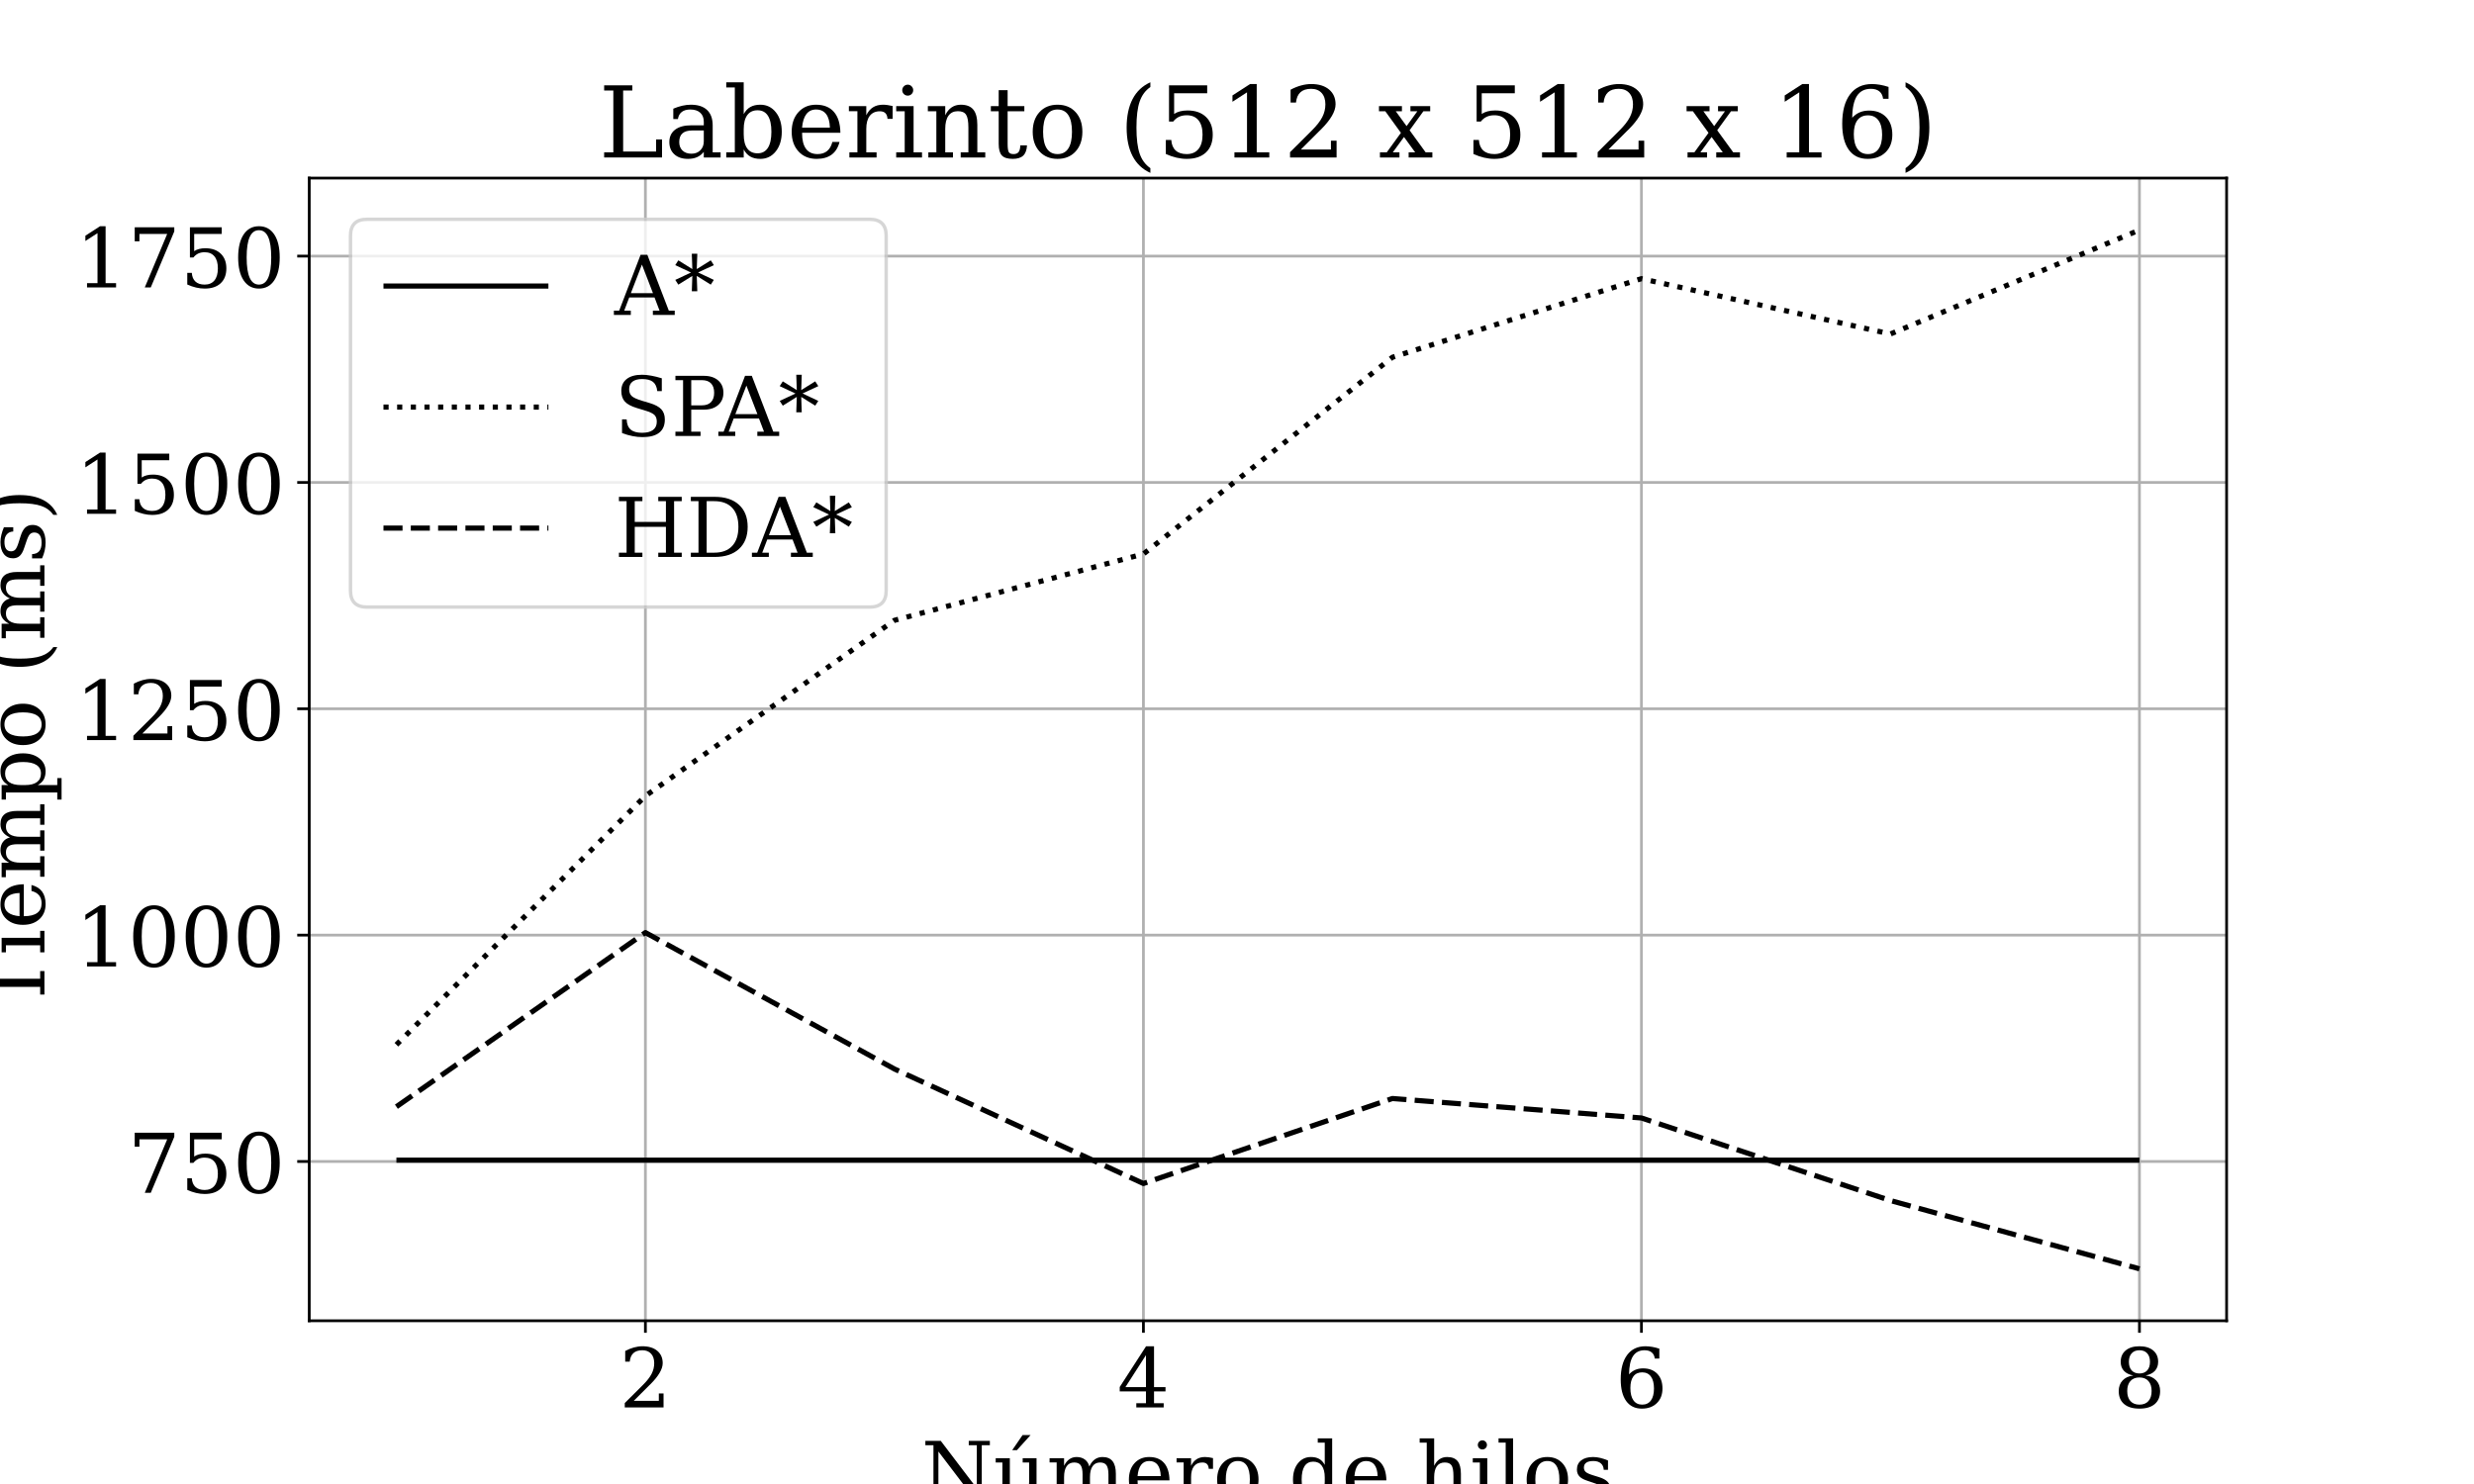
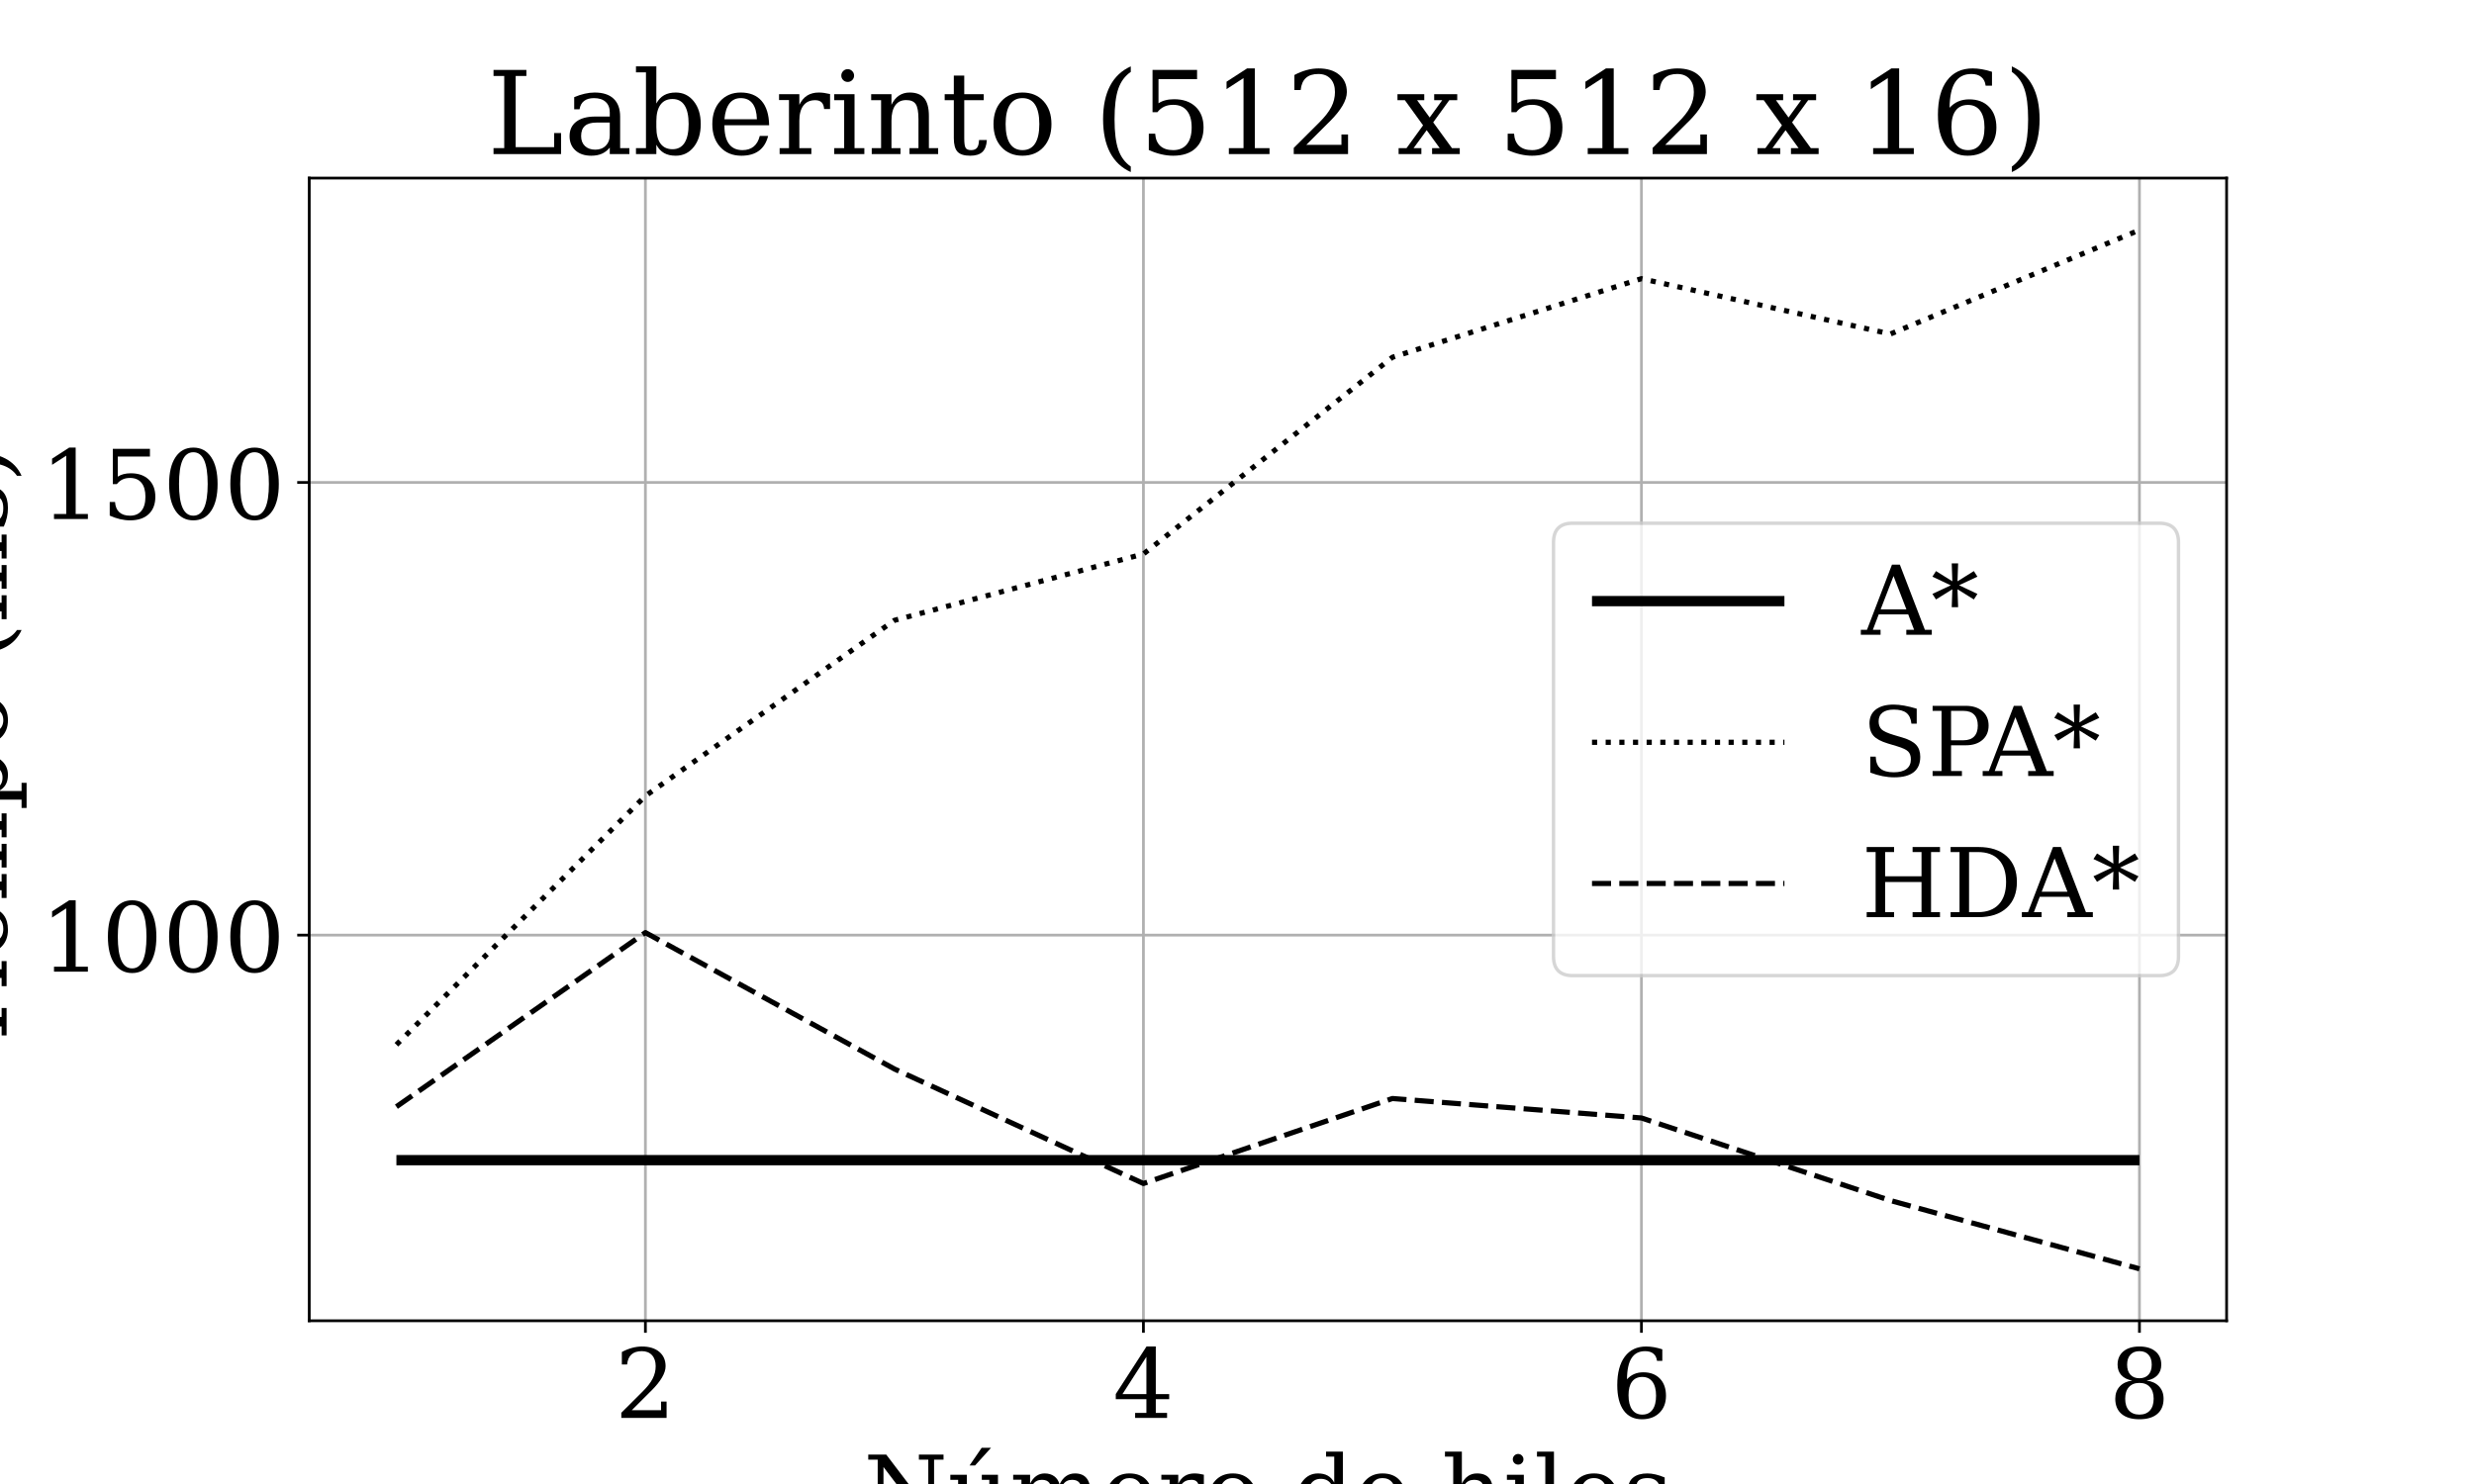
<svg xmlns="http://www.w3.org/2000/svg" xmlns:xlink="http://www.w3.org/1999/xlink" width="720pt" height="432pt" viewBox="0 0 720 432" version="1.1">
  <defs>
    <style type="text/css">*{stroke-linejoin: round; stroke-linecap: butt}</style>
  </defs>
  <g id="figure_1">
    <g id="patch_1">
      <path d="M 0 432  L 720 432  L 720 0  L 0 0  z " style="fill: #ffffff" />
    </g>
    <g id="axes_1">
      <g id="patch_2">
        <path d="M 90 384.48  L 648 384.48  L 648 51.84  L 90 51.84  z " style="fill: #ffffff" />
      </g>
      <g id="matplotlib.axis_1">
        <g id="xtick_1">
          <g id="line2d_1">
-             <path d="M 187.831 384.48  L 187.831 51.84  " clip-path="url(#p620836fd84)" style="fill: none; stroke: #b0b0b0; stroke-width: 0.8; stroke-linecap: square" />
+             <path d="M 187.831 384.48  L 187.831 51.84  " clip-path="url(#p0fa508e669)" style="fill: none; stroke: #b0b0b0; stroke-width: 0.8; stroke-linecap: square" />
          </g>
          <g id="line2d_2">
            <defs>
-               <path id="m6727923cc9" d="M 0 0  L 0 3.5  " style="stroke: #000000; stroke-width: 0.8" />
-             </defs>
-             <g>
-               <use xlink:href="#m6727923cc9" x="187.831" y="384.48" style="stroke: #000000; stroke-width: 0.8" />
+               <path id="mfb77c0aa46" d="M 0 0  L 0 3.5  " style="stroke: #000000; stroke-width: 0.8" />
+             </defs>
+             <g>
+               <use xlink:href="#mfb77c0aa46" x="187.831" y="384.48" style="stroke: #000000; stroke-width: 0.8" />
            </g>
          </g>
          <g id="text_1">
-             <g transform="translate(180.1962 409.7163) scale(0.24 -0.24)">
+             <g transform="translate(178.9237 412.7556) scale(0.28 -0.28)">
              <defs>
                <path id="DejaVuSerif-32" d="M 819 3553  L 469 3553  L 469 4384  Q 803 4563 1142 4656  Q 1481 4750 1806 4750  Q 2534 4750 2956 4397  Q 3378 4044 3378 3438  Q 3378 2753 2422 1800  Q 2347 1728 2309 1691  L 1131 513  L 3078 513  L 3078 1088  L 3444 1088  L 3444 0  L 434 0  L 434 341  L 1850 1753  Q 2319 2222 2519 2614  Q 2719 3006 2719 3438  Q 2719 3909 2473 4175  Q 2228 4441 1797 4441  Q 1350 4441 1106 4219  Q 863 3997 819 3553  z " transform="scale(0.015625)" />
              </defs>
              <use xlink:href="#DejaVuSerif-32" />
            </g>
          </g>
        </g>
        <g id="xtick_2">
          <g id="line2d_3">
-             <path d="M 332.766 384.48  L 332.766 51.84  " clip-path="url(#p620836fd84)" style="fill: none; stroke: #b0b0b0; stroke-width: 0.8; stroke-linecap: square" />
+             <path d="M 332.766 384.48  L 332.766 51.84  " clip-path="url(#p0fa508e669)" style="fill: none; stroke: #b0b0b0; stroke-width: 0.8; stroke-linecap: square" />
          </g>
          <g id="line2d_4">
            <g>
-               <use xlink:href="#m6727923cc9" x="332.766" y="384.48" style="stroke: #000000; stroke-width: 0.8" />
+               <use xlink:href="#mfb77c0aa46" x="332.766" y="384.48" style="stroke: #000000; stroke-width: 0.8" />
            </g>
          </g>
          <g id="text_2">
-             <g transform="translate(325.1312 409.7163) scale(0.24 -0.24)">
+             <g transform="translate(323.8587 412.7556) scale(0.28 -0.28)">
              <defs>
                <path id="DejaVuSerif-34" d="M 2234 1581  L 2234 4063  L 641 1581  L 2234 1581  z M 3609 0  L 1484 0  L 1484 331  L 2234 331  L 2234 1247  L 197 1247  L 197 1588  L 2241 4750  L 2859 4750  L 2859 1581  L 3750 1581  L 3750 1247  L 2859 1247  L 2859 331  L 3609 331  L 3609 0  z " transform="scale(0.015625)" />
              </defs>
              <use xlink:href="#DejaVuSerif-34" />
            </g>
          </g>
        </g>
        <g id="xtick_3">
          <g id="line2d_5">
-             <path d="M 477.701 384.48  L 477.701 51.84  " clip-path="url(#p620836fd84)" style="fill: none; stroke: #b0b0b0; stroke-width: 0.8; stroke-linecap: square" />
+             <path d="M 477.701 384.48  L 477.701 51.84  " clip-path="url(#p0fa508e669)" style="fill: none; stroke: #b0b0b0; stroke-width: 0.8; stroke-linecap: square" />
          </g>
          <g id="line2d_6">
            <g>
-               <use xlink:href="#m6727923cc9" x="477.701" y="384.48" style="stroke: #000000; stroke-width: 0.8" />
+               <use xlink:href="#mfb77c0aa46" x="477.701" y="384.48" style="stroke: #000000; stroke-width: 0.8" />
            </g>
          </g>
          <g id="text_3">
-             <g transform="translate(470.0663 409.7163) scale(0.24 -0.24)">
+             <g transform="translate(468.7938 412.7556) scale(0.28 -0.28)">
              <defs>
                <path id="DejaVuSerif-36" d="M 2094 219  Q 2534 219 2771 542  Q 3009 866 3009 1472  Q 3009 2078 2771 2401  Q 2534 2725 2094 2725  Q 1647 2725 1412 2412  Q 1178 2100 1178 1509  Q 1178 888 1415 553  Q 1653 219 2094 219  z M 1075 2569  Q 1288 2803 1556 2918  Q 1825 3034 2163 3034  Q 2859 3034 3264 2615  Q 3669 2197 3669 1472  Q 3669 763 3233 336  Q 2797 -91 2069 -91  Q 1278 -91 853 498  Q 428 1088 428 2181  Q 428 3406 931 4078  Q 1434 4750 2350 4750  Q 2597 4750 2869 4703  Q 3141 4656 3425 4563  L 3425 3794  L 3072 3794  Q 3034 4109 2831 4275  Q 2628 4441 2284 4441  Q 1678 4441 1381 3981  Q 1084 3522 1075 2569  z " transform="scale(0.015625)" />
              </defs>
              <use xlink:href="#DejaVuSerif-36" />
            </g>
          </g>
        </g>
        <g id="xtick_4">
          <g id="line2d_7">
-             <path d="M 622.636 384.48  L 622.636 51.84  " clip-path="url(#p620836fd84)" style="fill: none; stroke: #b0b0b0; stroke-width: 0.8; stroke-linecap: square" />
+             <path d="M 622.636 384.48  L 622.636 51.84  " clip-path="url(#p0fa508e669)" style="fill: none; stroke: #b0b0b0; stroke-width: 0.8; stroke-linecap: square" />
          </g>
          <g id="line2d_8">
            <g>
-               <use xlink:href="#m6727923cc9" x="622.636" y="384.48" style="stroke: #000000; stroke-width: 0.8" />
+               <use xlink:href="#mfb77c0aa46" x="622.636" y="384.48" style="stroke: #000000; stroke-width: 0.8" />
            </g>
          </g>
          <g id="text_4">
-             <g transform="translate(615.0014 409.7163) scale(0.24 -0.24)">
+             <g transform="translate(613.7289 412.7556) scale(0.28 -0.28)">
              <defs>
                <path id="DejaVuSerif-38" d="M 2981 1275  Q 2981 1775 2732 2051  Q 2484 2328 2034 2328  Q 1584 2328 1336 2051  Q 1088 1775 1088 1275  Q 1088 772 1336 495  Q 1584 219 2034 219  Q 2484 219 2732 495  Q 2981 772 2981 1275  z M 2853 3541  Q 2853 3966 2637 4203  Q 2422 4441 2034 4441  Q 1650 4441 1433 4203  Q 1216 3966 1216 3541  Q 1216 3113 1433 2875  Q 1650 2638 2034 2638  Q 2422 2638 2637 2875  Q 2853 3113 2853 3541  z M 2516 2484  Q 3047 2413 3344 2092  Q 3641 1772 3641 1275  Q 3641 619 3225 264  Q 2809 -91 2034 -91  Q 1263 -91 845 264  Q 428 619 428 1275  Q 428 1772 725 2092  Q 1022 2413 1556 2484  Q 1084 2569 832 2842  Q 581 3116 581 3541  Q 581 4103 968 4426  Q 1356 4750 2034 4750  Q 2713 4750 3100 4426  Q 3488 4103 3488 3541  Q 3488 3116 3236 2842  Q 2984 2569 2516 2484  z " transform="scale(0.015625)" />
              </defs>
              <use xlink:href="#DejaVuSerif-38" />
            </g>
          </g>
        </g>
        <g id="text_5">
-           <g transform="translate(268.1306 436.9438) scale(0.24 -0.24)">
+           <g transform="translate(251.3191 443.8544) scale(0.28 -0.28)">
            <defs>
              <path id="DejaVuSerif-4e" d="M 313 0  L 313 331  L 941 331  L 941 4331  L 313 4331  L 313 4666  L 1509 4666  L 4306 984  L 4306 4331  L 3681 4331  L 3681 4666  L 5319 4666  L 5319 4331  L 4691 4331  L 4691 -91  L 4313 -91  L 1325 3841  L 1325 331  L 1953 331  L 1953 0  L 313 0  z " transform="scale(0.015625)" />
              <path id="DejaVuSerif-fa" d="M 2266 3322  L 3341 3322  L 3341 331  L 3884 331  L 3884 0  L 2766 0  L 2766 588  Q 2606 256 2353 82  Q 2100 -91 1766 -91  Q 1213 -91 952 223  Q 691 538 691 1209  L 691 2988  L 172 2988  L 172 3322  L 1269 3322  L 1269 1388  Q 1269 781 1417 556  Q 1566 331 1947 331  Q 2347 331 2556 625  Q 2766 919 2766 1478  L 2766 2988  L 2266 2988  L 2266 3322  z M 2258 5119  L 2880 5119  L 1818 3944  L 1452 3944  L 2258 5119  z " transform="scale(0.015625)" />
              <path id="DejaVuSerif-6d" d="M 3316 2675  Q 3481 3041 3739 3227  Q 3997 3413 4341 3413  Q 4863 3413 5119 3089  Q 5375 2766 5375 2113  L 5375 331  L 5894 331  L 5894 0  L 4300 0  L 4300 331  L 4800 331  L 4800 2047  Q 4800 2556 4650 2772  Q 4500 2988 4153 2988  Q 3769 2988 3567 2697  Q 3366 2406 3366 1850  L 3366 331  L 3866 331  L 3866 0  L 2291 0  L 2291 331  L 2791 331  L 2791 2069  Q 2791 2566 2641 2777  Q 2491 2988 2144 2988  Q 1759 2988 1557 2697  Q 1356 2406 1356 1850  L 1356 331  L 1856 331  L 1856 0  L 263 0  L 263 331  L 781 331  L 781 2994  L 231 2994  L 231 3322  L 1356 3322  L 1356 2731  Q 1516 3063 1762 3238  Q 2009 3413 2322 3413  Q 2709 3413 2968 3220  Q 3228 3028 3316 2675  z " transform="scale(0.015625)" />
              <path id="DejaVuSerif-65" d="M 3469 1600  L 991 1600  L 991 1575  Q 991 903 1244 561  Q 1497 219 1991 219  Q 2369 219 2611 417  Q 2853 616 2950 1006  L 3413 1006  Q 3275 459 2904 184  Q 2534 -91 1931 -91  Q 1203 -91 761 389  Q 319 869 319 1663  Q 319 2450 753 2931  Q 1188 3413 1894 3413  Q 2647 3413 3050 2948  Q 3453 2484 3469 1600  z M 2791 1931  Q 2772 2513 2545 2808  Q 2319 3103 1894 3103  Q 1497 3103 1269 2806  Q 1041 2509 991 1931  L 2791 1931  z " transform="scale(0.015625)" />
              <path id="DejaVuSerif-72" d="M 3059 3328  L 3059 2497  L 2728 2497  Q 2713 2744 2591 2866  Q 2469 2988 2234 2988  Q 1809 2988 1582 2694  Q 1356 2400 1356 1850  L 1356 331  L 2022 331  L 2022 0  L 263 0  L 263 331  L 781 331  L 781 2994  L 231 2994  L 231 3322  L 1356 3322  L 1356 2731  Q 1525 3078 1790 3245  Q 2056 3413 2438 3413  Q 2578 3413 2733 3391  Q 2888 3369 3059 3328  z " transform="scale(0.015625)" />
              <path id="DejaVuSerif-6f" d="M 1925 219  Q 2388 219 2623 584  Q 2859 950 2859 1663  Q 2859 2375 2623 2739  Q 2388 3103 1925 3103  Q 1463 3103 1227 2739  Q 991 2375 991 1663  Q 991 950 1228 584  Q 1466 219 1925 219  z M 1925 -91  Q 1200 -91 759 389  Q 319 869 319 1663  Q 319 2456 758 2934  Q 1197 3413 1925 3413  Q 2653 3413 3092 2934  Q 3531 2456 3531 1663  Q 3531 869 3092 389  Q 2653 -91 1925 -91  z " transform="scale(0.015625)" />
              <path id="DejaVuSerif-20" transform="scale(0.015625)" />
              <path id="DejaVuSerif-64" d="M 3359 331  L 3909 331  L 3909 0  L 2784 0  L 2784 519  Q 2616 206 2355 57  Q 2094 -91 1709 -91  Q 1097 -91 708 395  Q 319 881 319 1663  Q 319 2444 706 2928  Q 1094 3413 1709 3413  Q 2094 3413 2355 3264  Q 2616 3116 2784 2803  L 2784 4531  L 2241 4531  L 2241 4863  L 3359 4863  L 3359 331  z M 2784 1497  L 2784 1825  Q 2784 2422 2554 2737  Q 2325 3053 1888 3053  Q 1444 3053 1217 2703  Q 991 2353 991 1663  Q 991 975 1217 622  Q 1444 269 1888 269  Q 2325 269 2554 583  Q 2784 897 2784 1497  z " transform="scale(0.015625)" />
              <path id="DejaVuSerif-68" d="M 263 0  L 263 331  L 781 331  L 781 4531  L 231 4531  L 231 4863  L 1356 4863  L 1356 2731  Q 1516 3069 1770 3241  Q 2025 3413 2363 3413  Q 2913 3413 3172 3097  Q 3431 2781 3431 2113  L 3431 331  L 3944 331  L 3944 0  L 2356 0  L 2356 331  L 2853 331  L 2853 1931  Q 2853 2541 2704 2764  Q 2556 2988 2175 2988  Q 1775 2988 1565 2697  Q 1356 2406 1356 1850  L 1356 331  L 1856 331  L 1856 0  L 263 0  z " transform="scale(0.015625)" />
              <path id="DejaVuSerif-69" d="M 622 4353  Q 622 4497 726 4603  Q 831 4709 978 4709  Q 1122 4709 1226 4603  Q 1331 4497 1331 4353  Q 1331 4206 1228 4103  Q 1125 4000 978 4000  Q 831 4000 726 4103  Q 622 4206 622 4353  z M 1356 331  L 1900 331  L 1900 0  L 231 0  L 231 331  L 781 331  L 781 2988  L 231 2988  L 231 3322  L 1356 3322  L 1356 331  z " transform="scale(0.015625)" />
              <path id="DejaVuSerif-6c" d="M 1313 331  L 1856 331  L 1856 0  L 184 0  L 184 331  L 738 331  L 738 4531  L 184 4531  L 184 4863  L 1313 4863  L 1313 331  z " transform="scale(0.015625)" />
              <path id="DejaVuSerif-73" d="M 359 184  L 359 959  L 691 959  Q 703 588 923 403  Q 1144 219 1575 219  Q 1963 219 2166 364  Q 2369 509 2369 788  Q 2369 1006 2220 1140  Q 2072 1275 1594 1428  L 1178 1569  Q 750 1706 558 1912  Q 366 2119 366 2438  Q 366 2894 700 3153  Q 1034 3413 1625 3413  Q 1888 3413 2178 3344  Q 2469 3275 2778 3144  L 2778 2419  L 2447 2419  Q 2434 2741 2221 2922  Q 2009 3103 1644 3103  Q 1281 3103 1095 2975  Q 909 2847 909 2591  Q 909 2381 1050 2254  Q 1191 2128 1613 1997  L 2069 1856  Q 2541 1709 2748 1489  Q 2956 1269 2956 922  Q 2956 450 2595 179  Q 2234 -91 1600 -91  Q 1278 -91 972 -22  Q 666 47 359 184  z " transform="scale(0.015625)" />
            </defs>
            <use xlink:href="#DejaVuSerif-4e" />
-             <use xlink:href="#DejaVuSerif-fa" transform="translate(87.5 0)" />
-             <use xlink:href="#DejaVuSerif-6d" transform="translate(151.9043 0)" />
-             <use xlink:href="#DejaVuSerif-65" transform="translate(246.7285 0)" />
-             <use xlink:href="#DejaVuSerif-72" transform="translate(305.9082 0)" />
-             <use xlink:href="#DejaVuSerif-6f" transform="translate(353.7109 0)" />
-             <use xlink:href="#DejaVuSerif-20" transform="translate(413.916 0)" />
-             <use xlink:href="#DejaVuSerif-64" transform="translate(445.7031 0)" />
-             <use xlink:href="#DejaVuSerif-65" transform="translate(509.7168 0)" />
-             <use xlink:href="#DejaVuSerif-20" transform="translate(568.8965 0)" />
-             <use xlink:href="#DejaVuSerif-68" transform="translate(600.6836 0)" />
-             <use xlink:href="#DejaVuSerif-69" transform="translate(665.0879 0)" />
-             <use xlink:href="#DejaVuSerif-6c" transform="translate(697.0703 0)" />
-             <use xlink:href="#DejaVuSerif-6f" transform="translate(729.0527 0)" />
-             <use xlink:href="#DejaVuSerif-73" transform="translate(789.2578 0)" />
+             <use xlink:href="#DejaVuSerif-fa" x="87.5" />
+             <use xlink:href="#DejaVuSerif-6d" x="151.904" />
+             <use xlink:href="#DejaVuSerif-65" x="246.729" />
+             <use xlink:href="#DejaVuSerif-72" x="305.908" />
+             <use xlink:href="#DejaVuSerif-6f" x="353.711" />
+             <use xlink:href="#DejaVuSerif-20" x="413.916" />
+             <use xlink:href="#DejaVuSerif-64" x="445.703" />
+             <use xlink:href="#DejaVuSerif-65" x="509.717" />
+             <use xlink:href="#DejaVuSerif-20" x="568.896" />
+             <use xlink:href="#DejaVuSerif-68" x="600.684" />
+             <use xlink:href="#DejaVuSerif-69" x="665.088" />
+             <use xlink:href="#DejaVuSerif-6c" x="697.07" />
+             <use xlink:href="#DejaVuSerif-6f" x="729.053" />
+             <use xlink:href="#DejaVuSerif-73" x="789.258" />
          </g>
        </g>
      </g>
      <g id="matplotlib.axis_2">
        <g id="ytick_1">
          <g id="line2d_9">
-             <path d="M 90 338.113  L 648 338.113  " clip-path="url(#p620836fd84)" style="fill: none; stroke: #b0b0b0; stroke-width: 0.8; stroke-linecap: square" />
+             <path d="M 90 272.222  L 648 272.222  " clip-path="url(#p0fa508e669)" style="fill: none; stroke: #b0b0b0; stroke-width: 0.8; stroke-linecap: square" />
          </g>
          <g id="line2d_10">
            <defs>
-               <path id="mb4a374655c" d="M 0 0  L -3.5 0  " style="stroke: #000000; stroke-width: 0.8" />
-             </defs>
-             <g>
-               <use xlink:href="#mb4a374655c" x="90" y="338.113" style="stroke: #000000; stroke-width: 0.8" />
+               <path id="mbedeb5d01b" d="M 0 0  L -3.5 0  " style="stroke: #000000; stroke-width: 0.8" />
+             </defs>
+             <g>
+               <use xlink:href="#mbedeb5d01b" x="90" y="272.222" style="stroke: #000000; stroke-width: 0.8" />
            </g>
          </g>
          <g id="text_6">
-             <g transform="translate(37.19 347.2316) scale(0.24 -0.24)">
-               <defs>
-                 <path id="DejaVuSerif-37" d="M 3609 4347  L 1784 0  L 1319 0  L 3059 4153  L 903 4153  L 903 3578  L 538 3578  L 538 4666  L 3609 4666  L 3609 4347  z " transform="scale(0.015625)" />
-                 <path id="DejaVuSerif-35" d="M 3219 4666  L 3219 4153  L 1081 4153  L 1081 2816  Q 1244 2928 1461 2984  Q 1678 3041 1947 3041  Q 2703 3041 3140 2622  Q 3578 2203 3578 1478  Q 3578 738 3136 323  Q 2694 -91 1894 -91  Q 1572 -91 1234 -12  Q 897 66 544 225  L 544 1131  L 897 1131  Q 925 688 1179 453  Q 1434 219 1894 219  Q 2388 219 2653 544  Q 2919 869 2919 1478  Q 2919 2084 2655 2407  Q 2391 2731 1894 2731  Q 1613 2731 1398 2631  Q 1184 2531 1019 2322  L 750 2322  L 750 4666  L 3219 4666  z " transform="scale(0.015625)" />
+             <g transform="translate(11.74 282.8603) scale(0.28 -0.28)">
+               <defs>
+                 <path id="DejaVuSerif-31" d="M 909 0  L 909 331  L 1722 331  L 1722 4213  L 781 3603  L 781 4013  L 1919 4750  L 2350 4750  L 2350 331  L 3163 331  L 3163 0  L 909 0  z " transform="scale(0.015625)" />
                <path id="DejaVuSerif-30" d="M 2034 219  Q 2513 219 2750 744  Q 2988 1269 2988 2328  Q 2988 3391 2750 3916  Q 2513 4441 2034 4441  Q 1556 4441 1318 3916  Q 1081 3391 1081 2328  Q 1081 1269 1318 744  Q 1556 219 2034 219  z M 2034 -91  Q 1275 -91 848 546  Q 422 1184 422 2328  Q 422 3475 848 4112  Q 1275 4750 2034 4750  Q 2797 4750 3222 4112  Q 3647 3475 3647 2328  Q 3647 1184 3222 546  Q 2797 -91 2034 -91  z " transform="scale(0.015625)" />
              </defs>
-               <use xlink:href="#DejaVuSerif-37" />
-               <use xlink:href="#DejaVuSerif-35" transform="translate(63.62305 0)" />
-               <use xlink:href="#DejaVuSerif-30" transform="translate(127.2461 0)" />
+               <use xlink:href="#DejaVuSerif-31" />
+               <use xlink:href="#DejaVuSerif-30" x="63.623" />
+               <use xlink:href="#DejaVuSerif-30" x="127.246" />
+               <use xlink:href="#DejaVuSerif-30" x="190.869" />
            </g>
          </g>
        </g>
        <g id="ytick_2">
          <g id="line2d_11">
-             <path d="M 90 272.222  L 648 272.222  " clip-path="url(#p620836fd84)" style="fill: none; stroke: #b0b0b0; stroke-width: 0.8; stroke-linecap: square" />
+             <path d="M 90 140.441  L 648 140.441  " clip-path="url(#p0fa508e669)" style="fill: none; stroke: #b0b0b0; stroke-width: 0.8; stroke-linecap: square" />
          </g>
          <g id="line2d_12">
            <g>
-               <use xlink:href="#mb4a374655c" x="90" y="272.222" style="stroke: #000000; stroke-width: 0.8" />
+               <use xlink:href="#mbedeb5d01b" x="90" y="140.441" style="stroke: #000000; stroke-width: 0.8" />
            </g>
          </g>
          <g id="text_7">
-             <g transform="translate(21.92 281.3406) scale(0.24 -0.24)">
-               <defs>
-                 <path id="DejaVuSerif-31" d="M 909 0  L 909 331  L 1722 331  L 1722 4213  L 781 3603  L 781 4013  L 1919 4750  L 2350 4750  L 2350 331  L 3163 331  L 3163 0  L 909 0  z " transform="scale(0.015625)" />
+             <g transform="translate(11.74 151.0784) scale(0.28 -0.28)">
+               <defs>
+                 <path id="DejaVuSerif-35" d="M 3219 4666  L 3219 4153  L 1081 4153  L 1081 2816  Q 1244 2928 1461 2984  Q 1678 3041 1947 3041  Q 2703 3041 3140 2622  Q 3578 2203 3578 1478  Q 3578 738 3136 323  Q 2694 -91 1894 -91  Q 1572 -91 1234 -12  Q 897 66 544 225  L 544 1131  L 897 1131  Q 925 688 1179 453  Q 1434 219 1894 219  Q 2388 219 2653 544  Q 2919 869 2919 1478  Q 2919 2084 2655 2407  Q 2391 2731 1894 2731  Q 1613 2731 1398 2631  Q 1184 2531 1019 2322  L 750 2322  L 750 4666  L 3219 4666  z " transform="scale(0.015625)" />
              </defs>
              <use xlink:href="#DejaVuSerif-31" />
-               <use xlink:href="#DejaVuSerif-30" transform="translate(63.62305 0)" />
-               <use xlink:href="#DejaVuSerif-30" transform="translate(127.2461 0)" />
-               <use xlink:href="#DejaVuSerif-30" transform="translate(190.8691 0)" />
-             </g>
-           </g>
-         </g>
-         <g id="ytick_3">
-           <g id="line2d_13">
-             <path d="M 90 206.332  L 648 206.332  " clip-path="url(#p620836fd84)" style="fill: none; stroke: #b0b0b0; stroke-width: 0.8; stroke-linecap: square" />
-           </g>
-           <g id="line2d_14">
-             <g>
-               <use xlink:href="#mb4a374655c" x="90" y="206.332" style="stroke: #000000; stroke-width: 0.8" />
-             </g>
-           </g>
-           <g id="text_8">
-             <g transform="translate(21.92 215.4496) scale(0.24 -0.24)">
-               <use xlink:href="#DejaVuSerif-31" />
-               <use xlink:href="#DejaVuSerif-32" transform="translate(63.62305 0)" />
-               <use xlink:href="#DejaVuSerif-35" transform="translate(127.2461 0)" />
-               <use xlink:href="#DejaVuSerif-30" transform="translate(190.8691 0)" />
-             </g>
-           </g>
-         </g>
-         <g id="ytick_4">
-           <g id="line2d_15">
-             <path d="M 90 140.441  L 648 140.441  " clip-path="url(#p620836fd84)" style="fill: none; stroke: #b0b0b0; stroke-width: 0.8; stroke-linecap: square" />
-           </g>
-           <g id="line2d_16">
-             <g>
-               <use xlink:href="#mb4a374655c" x="90" y="140.441" style="stroke: #000000; stroke-width: 0.8" />
-             </g>
-           </g>
-           <g id="text_9">
-             <g transform="translate(21.92 149.5587) scale(0.24 -0.24)">
-               <use xlink:href="#DejaVuSerif-31" />
-               <use xlink:href="#DejaVuSerif-35" transform="translate(63.62305 0)" />
-               <use xlink:href="#DejaVuSerif-30" transform="translate(127.2461 0)" />
-               <use xlink:href="#DejaVuSerif-30" transform="translate(190.8691 0)" />
-             </g>
-           </g>
-         </g>
-         <g id="ytick_5">
-           <g id="line2d_17">
-             <path d="M 90 74.55  L 648 74.55  " clip-path="url(#p620836fd84)" style="fill: none; stroke: #b0b0b0; stroke-width: 0.8; stroke-linecap: square" />
-           </g>
-           <g id="line2d_18">
-             <g>
-               <use xlink:href="#mb4a374655c" x="90" y="74.55" style="stroke: #000000; stroke-width: 0.8" />
-             </g>
-           </g>
-           <g id="text_10">
-             <g transform="translate(21.92 83.66773) scale(0.24 -0.24)">
-               <use xlink:href="#DejaVuSerif-31" />
-               <use xlink:href="#DejaVuSerif-37" transform="translate(63.62305 0)" />
-               <use xlink:href="#DejaVuSerif-35" transform="translate(127.2461 0)" />
-               <use xlink:href="#DejaVuSerif-30" transform="translate(190.8691 0)" />
-             </g>
-           </g>
-         </g>
-         <g id="text_11">
-           <g transform="translate(12.92875 294.105) rotate(-90) scale(0.24 -0.24)">
+               <use xlink:href="#DejaVuSerif-35" x="63.623" />
+               <use xlink:href="#DejaVuSerif-30" x="127.246" />
+               <use xlink:href="#DejaVuSerif-30" x="190.869" />
+             </g>
+           </g>
+         </g>
+         <g id="text_8">
+           <g transform="translate(1.916875 306.7625) rotate(-90) scale(0.28 -0.28)">
            <defs>
              <path id="DejaVuSerif-54" d="M 1222 0  L 1222 331  L 1819 331  L 1819 4294  L 447 4294  L 447 3566  L 63 3566  L 63 4666  L 4206 4666  L 4206 3566  L 3822 3566  L 3822 4294  L 2450 4294  L 2450 331  L 3047 331  L 3047 0  L 1222 0  z " transform="scale(0.015625)" />
              <path id="DejaVuSerif-70" d="M 1313 1825  L 1313 1497  Q 1313 897 1542 583  Q 1772 269 2209 269  Q 2650 269 2876 622  Q 3103 975 3103 1663  Q 3103 2353 2876 2703  Q 2650 3053 2209 3053  Q 1772 3053 1542 2737  Q 1313 2422 1313 1825  z M 738 2988  L 184 2988  L 184 3322  L 1313 3322  L 1313 2803  Q 1481 3116 1742 3264  Q 2003 3413 2388 3413  Q 3000 3413 3387 2928  Q 3775 2444 3775 1663  Q 3775 881 3387 395  Q 3000 -91 2388 -91  Q 2003 -91 1742 57  Q 1481 206 1313 519  L 1313 -997  L 1856 -997  L 1856 -1331  L 184 -1331  L 184 -997  L 738 -997  L 738 2988  z " transform="scale(0.015625)" />
              <path id="DejaVuSerif-28" d="M 2041 -997  Q 1281 -656 893 83  Q 506 822 506 1931  Q 506 3044 893 3783  Q 1281 4522 2041 4863  L 2041 4556  Q 1559 4225 1350 3623  Q 1141 3022 1141 1931  Q 1141 844 1350 242  Q 1559 -359 2041 -691  L 2041 -997  z " transform="scale(0.015625)" />
              <path id="DejaVuSerif-29" d="M 453 -997  L 453 -691  Q 934 -359 1145 242  Q 1356 844 1356 1931  Q 1356 3022 1145 3623  Q 934 4225 453 4556  L 453 4863  Q 1216 4522 1603 3783  Q 1991 3044 1991 1931  Q 1991 822 1603 83  Q 1216 -656 453 -997  z " transform="scale(0.015625)" />
            </defs>
            <use xlink:href="#DejaVuSerif-54" />
-             <use xlink:href="#DejaVuSerif-69" transform="translate(66.69922 0)" />
-             <use xlink:href="#DejaVuSerif-65" transform="translate(98.68164 0)" />
-             <use xlink:href="#DejaVuSerif-6d" transform="translate(157.8613 0)" />
-             <use xlink:href="#DejaVuSerif-70" transform="translate(252.6855 0)" />
-             <use xlink:href="#DejaVuSerif-6f" transform="translate(316.6992 0)" />
-             <use xlink:href="#DejaVuSerif-20" transform="translate(376.9043 0)" />
-             <use xlink:href="#DejaVuSerif-28" transform="translate(408.6914 0)" />
-             <use xlink:href="#DejaVuSerif-6d" transform="translate(447.7051 0)" />
-             <use xlink:href="#DejaVuSerif-73" transform="translate(542.5293 0)" />
-             <use xlink:href="#DejaVuSerif-29" transform="translate(593.8477 0)" />
+             <use xlink:href="#DejaVuSerif-69" x="66.699" />
+             <use xlink:href="#DejaVuSerif-65" x="98.682" />
+             <use xlink:href="#DejaVuSerif-6d" x="157.861" />
+             <use xlink:href="#DejaVuSerif-70" x="252.686" />
+             <use xlink:href="#DejaVuSerif-6f" x="316.699" />
+             <use xlink:href="#DejaVuSerif-20" x="376.904" />
+             <use xlink:href="#DejaVuSerif-28" x="408.691" />
+             <use xlink:href="#DejaVuSerif-6d" x="447.705" />
+             <use xlink:href="#DejaVuSerif-73" x="542.529" />
+             <use xlink:href="#DejaVuSerif-29" x="593.848" />
          </g>
        </g>
      </g>
      <g id="LineCollection_1">
-         <path d="M 115.364 337.734  L 622.636 337.734  " clip-path="url(#p620836fd84)" style="fill: none; stroke: #000000; stroke-width: 1.5" />
-       </g>
-       <g id="line2d_19">
-         <path d="M 115.364 304.119  L 187.831 231.694  L 260.299 180.582  L 332.766 161.261  L 405.234 103.999  L 477.701 81.123  L 550.169 97.226  L 622.636 66.96  " clip-path="url(#p620836fd84)" style="fill: none; stroke-dasharray: 1.5,2.475; stroke-dashoffset: 0; stroke: #000000; stroke-width: 1.5" />
-       </g>
-       <g id="line2d_20">
-         <path d="M 115.364 322.17  L 187.831 271.481  L 260.299 311.181  L 332.766 344.522  L 405.234 319.782  L 477.701 325.445  L 550.169 349.486  L 622.636 369.36  " clip-path="url(#p620836fd84)" style="fill: none; stroke-dasharray: 5.55,2.4; stroke-dashoffset: 0; stroke: #000000; stroke-width: 1.5" />
+         <path d="M 115.364 337.734  L 622.636 337.734  " clip-path="url(#p0fa508e669)" style="fill: none; stroke: #000000; stroke-width: 3" />
+       </g>
+       <g id="line2d_13">
+         <path d="M 115.364 304.119  L 187.831 231.694  L 260.299 180.582  L 332.766 161.261  L 405.234 103.999  L 477.701 81.123  L 550.169 97.226  L 622.636 66.96  " clip-path="url(#p0fa508e669)" style="fill: none; stroke-dasharray: 1.5,2.475; stroke-dashoffset: 0; stroke: #000000; stroke-width: 1.5" />
+       </g>
+       <g id="line2d_14">
+         <path d="M 115.364 322.17  L 187.831 271.481  L 260.299 311.181  L 332.766 344.522  L 405.234 319.782  L 477.701 325.445  L 550.169 349.486  L 622.636 369.36  " clip-path="url(#p0fa508e669)" style="fill: none; stroke-dasharray: 5.55,2.4; stroke-dashoffset: 0; stroke: #000000; stroke-width: 1.5" />
      </g>
      <g id="patch_3">
        <path d="M 90 384.48  L 90 51.84  " style="fill: none; stroke: #000000; stroke-width: 0.8; stroke-linejoin: miter; stroke-linecap: square" />
      </g>
      <g id="patch_4">
        <path d="M 648 384.48  L 648 51.84  " style="fill: none; stroke: #000000; stroke-width: 0.8; stroke-linejoin: miter; stroke-linecap: square" />
      </g>
      <g id="patch_5">
        <path d="M 90 384.48  L 648 384.48  " style="fill: none; stroke: #000000; stroke-width: 0.8; stroke-linejoin: miter; stroke-linecap: square" />
      </g>
      <g id="patch_6">
        <path d="M 90 51.84  L 648 51.84  " style="fill: none; stroke: #000000; stroke-width: 0.8; stroke-linejoin: miter; stroke-linecap: square" />
      </g>
-       <g id="text_12">
-         <g transform="translate(174.2355 45.84) scale(0.288 -0.288)">
+       <g id="text_9">
+         <g transform="translate(141.7748 44.85225) scale(0.336 -0.336)">
          <defs>
            <path id="DejaVuSerif-4c" d="M 353 0  L 353 331  L 947 331  L 947 4331  L 353 4331  L 353 4666  L 2175 4666  L 2175 4331  L 1581 4331  L 1581 384  L 3713 384  L 3713 1166  L 4097 1166  L 4097 0  L 353 0  z " transform="scale(0.015625)" />
            <path id="DejaVuSerif-61" d="M 2547 1044  L 2547 1747  L 1806 1747  Q 1378 1747 1168 1562  Q 959 1378 959 997  Q 959 650 1171 447  Q 1384 244 1747 244  Q 2106 244 2326 466  Q 2547 688 2547 1044  z M 3122 2075  L 3122 331  L 3634 331  L 3634 0  L 2547 0  L 2547 359  Q 2356 128 2106 18  Q 1856 -91 1522 -91  Q 969 -91 644 203  Q 319 497 319 997  Q 319 1513 691 1797  Q 1063 2081 1741 2081  L 2547 2081  L 2547 2309  Q 2547 2688 2317 2895  Q 2088 3103 1672 3103  Q 1328 3103 1125 2947  Q 922 2791 872 2484  L 575 2484  L 575 3156  Q 875 3284 1158 3348  Q 1441 3413 1709 3413  Q 2400 3413 2761 3070  Q 3122 2728 3122 2075  z " transform="scale(0.015625)" />
            <path id="DejaVuSerif-62" d="M 738 331  L 738 4531  L 184 4531  L 184 4863  L 1313 4863  L 1313 2803  Q 1481 3116 1742 3264  Q 2003 3413 2388 3413  Q 3000 3413 3387 2928  Q 3775 2444 3775 1663  Q 3775 881 3387 395  Q 3000 -91 2388 -91  Q 2003 -91 1742 57  Q 1481 206 1313 519  L 1313 0  L 184 0  L 184 331  L 738 331  z M 1313 1497  Q 1313 897 1542 583  Q 1772 269 2209 269  Q 2650 269 2876 622  Q 3103 975 3103 1663  Q 3103 2353 2876 2703  Q 2650 3053 2209 3053  Q 1772 3053 1542 2737  Q 1313 2422 1313 1825  L 1313 1497  z " transform="scale(0.015625)" />
            <path id="DejaVuSerif-6e" d="M 263 0  L 263 331  L 781 331  L 781 2988  L 231 2988  L 231 3322  L 1356 3322  L 1356 2731  Q 1516 3069 1770 3241  Q 2025 3413 2363 3413  Q 2913 3413 3172 3097  Q 3431 2781 3431 2113  L 3431 331  L 3944 331  L 3944 0  L 2356 0  L 2356 331  L 2853 331  L 2853 1931  Q 2853 2541 2703 2767  Q 2553 2994 2175 2994  Q 1775 2994 1565 2701  Q 1356 2409 1356 1850  L 1356 331  L 1856 331  L 1856 0  L 263 0  z " transform="scale(0.015625)" />
            <path id="DejaVuSerif-74" d="M 691 2988  L 184 2988  L 184 3322  L 691 3322  L 691 4353  L 1269 4353  L 1269 3322  L 2350 3322  L 2350 2988  L 1269 2988  L 1269 878  Q 1269 456 1350 337  Q 1431 219 1650 219  Q 1875 219 1978 351  Q 2081 484 2088 781  L 2522 781  Q 2497 328 2275 118  Q 2053 -91 1600 -91  Q 1103 -91 897 129  Q 691 350 691 878  L 691 2988  z " transform="scale(0.015625)" />
            <path id="DejaVuSerif-78" d="M 1863 2028  L 2559 2988  L 2113 2988  L 2113 3322  L 3391 3322  L 3391 2988  L 2950 2988  L 2059 1759  L 3097 331  L 3531 331  L 3531 0  L 1997 0  L 1997 331  L 2419 331  L 1697 1325  L 972 331  L 1403 331  L 1403 0  L 141 0  L 141 331  L 581 331  L 1497 1594  L 488 2988  L 78 2988  L 78 3322  L 1563 3322  L 1563 2988  L 1166 2988  L 1863 2028  z " transform="scale(0.015625)" />
          </defs>
          <use xlink:href="#DejaVuSerif-4c" />
-           <use xlink:href="#DejaVuSerif-61" transform="translate(66.40625 0)" />
-           <use xlink:href="#DejaVuSerif-62" transform="translate(126.0254 0)" />
-           <use xlink:href="#DejaVuSerif-65" transform="translate(190.0391 0)" />
-           <use xlink:href="#DejaVuSerif-72" transform="translate(249.2188 0)" />
-           <use xlink:href="#DejaVuSerif-69" transform="translate(297.0215 0)" />
-           <use xlink:href="#DejaVuSerif-6e" transform="translate(329.0039 0)" />
-           <use xlink:href="#DejaVuSerif-74" transform="translate(393.4082 0)" />
-           <use xlink:href="#DejaVuSerif-6f" transform="translate(433.5938 0)" />
-           <use xlink:href="#DejaVuSerif-20" transform="translate(493.7988 0)" />
-           <use xlink:href="#DejaVuSerif-28" transform="translate(525.5859 0)" />
-           <use xlink:href="#DejaVuSerif-35" transform="translate(564.5996 0)" />
-           <use xlink:href="#DejaVuSerif-31" transform="translate(628.2227 0)" />
-           <use xlink:href="#DejaVuSerif-32" transform="translate(691.8457 0)" />
-           <use xlink:href="#DejaVuSerif-20" transform="translate(755.4688 0)" />
-           <use xlink:href="#DejaVuSerif-78" transform="translate(787.2559 0)" />
-           <use xlink:href="#DejaVuSerif-20" transform="translate(843.6523 0)" />
-           <use xlink:href="#DejaVuSerif-35" transform="translate(875.4395 0)" />
-           <use xlink:href="#DejaVuSerif-31" transform="translate(939.0625 0)" />
-           <use xlink:href="#DejaVuSerif-32" transform="translate(1002.686 0)" />
-           <use xlink:href="#DejaVuSerif-20" transform="translate(1066.309 0)" />
-           <use xlink:href="#DejaVuSerif-78" transform="translate(1098.096 0)" />
-           <use xlink:href="#DejaVuSerif-20" transform="translate(1154.492 0)" />
-           <use xlink:href="#DejaVuSerif-31" transform="translate(1186.279 0)" />
-           <use xlink:href="#DejaVuSerif-36" transform="translate(1249.902 0)" />
-           <use xlink:href="#DejaVuSerif-29" transform="translate(1313.525 0)" />
+           <use xlink:href="#DejaVuSerif-61" x="66.406" />
+           <use xlink:href="#DejaVuSerif-62" x="126.025" />
+           <use xlink:href="#DejaVuSerif-65" x="190.039" />
+           <use xlink:href="#DejaVuSerif-72" x="249.219" />
+           <use xlink:href="#DejaVuSerif-69" x="297.021" />
+           <use xlink:href="#DejaVuSerif-6e" x="329.004" />
+           <use xlink:href="#DejaVuSerif-74" x="393.408" />
+           <use xlink:href="#DejaVuSerif-6f" x="433.594" />
+           <use xlink:href="#DejaVuSerif-20" x="493.799" />
+           <use xlink:href="#DejaVuSerif-28" x="525.586" />
+           <use xlink:href="#DejaVuSerif-35" x="564.6" />
+           <use xlink:href="#DejaVuSerif-31" x="628.223" />
+           <use xlink:href="#DejaVuSerif-32" x="691.846" />
+           <use xlink:href="#DejaVuSerif-20" x="755.469" />
+           <use xlink:href="#DejaVuSerif-78" x="787.256" />
+           <use xlink:href="#DejaVuSerif-20" x="843.652" />
+           <use xlink:href="#DejaVuSerif-35" x="875.439" />
+           <use xlink:href="#DejaVuSerif-31" x="939.062" />
+           <use xlink:href="#DejaVuSerif-32" x="1002.686" />
+           <use xlink:href="#DejaVuSerif-20" x="1066.309" />
+           <use xlink:href="#DejaVuSerif-78" x="1098.096" />
+           <use xlink:href="#DejaVuSerif-20" x="1154.492" />
+           <use xlink:href="#DejaVuSerif-31" x="1186.279" />
+           <use xlink:href="#DejaVuSerif-36" x="1249.902" />
+           <use xlink:href="#DejaVuSerif-29" x="1313.525" />
        </g>
      </g>
      <g id="legend_1">
        <g id="patch_7">
-           <path d="M 106.8 176.722  L 253.102 176.722  Q 257.902 176.722 257.902 171.923  L 257.902 68.64  Q 257.902 63.84 253.102 63.84  L 106.8 63.84  Q 102 63.84 102 68.64  L 102 171.923  Q 102 176.722 106.8 176.722  z " style="fill: #ffffff; opacity: 0.8; stroke: #cccccc; stroke-linejoin: miter" />
-         </g>
-         <g id="line2d_21">
-           <path d="M 111.6 83.276  L 159.6 83.276  " style="fill: none; stroke: #000000; stroke-width: 1.5" />
-         </g>
-         <g id="text_13">
-           <g transform="translate(178.8 91.67625) scale(0.24 -0.24)">
+           <path d="M 457.714 284.008  L 628.4 284.008  Q 634 284.008 634 278.408  L 634 157.912  Q 634 152.312 628.4 152.312  L 457.714 152.312  Q 452.114 152.312 452.114 157.912  L 452.114 278.408  Q 452.114 284.008 457.714 284.008  z " style="fill: #ffffff; opacity: 0.8; stroke: #cccccc; stroke-linejoin: miter" />
+         </g>
+         <g id="line2d_15">
+           <path d="M 463.314 174.988  L 519.314 174.988  " style="fill: none; stroke: #000000; stroke-width: 3" />
+         </g>
+         <g id="text_10">
+           <g transform="translate(541.7138 184.7875) scale(0.28 -0.28)">
            <defs>
              <path id="DejaVuSerif-41" d="M 1281 1691  L 2994 1691  L 2138 3909  L 1281 1691  z M -38 0  L -38 331  L 372 331  L 2034 4666  L 2559 4666  L 4225 331  L 4684 331  L 4684 0  L 2988 0  L 2988 331  L 3506 331  L 3116 1356  L 1153 1356  L 763 331  L 1275 331  L 1275 0  L -38 0  z " transform="scale(0.015625)" />
              <path id="DejaVuSerif-2a" d="M 3097 3866  L 1875 3297  L 3097 2719  L 2859 2350  L 1772 3028  L 1813 1838  L 1388 1838  L 1428 3028  L 341 2350  L 103 2719  L 1325 3291  L 103 3866  L 341 4238  L 1428 3559  L 1388 4750  L 1813 4750  L 1772 3559  L 2859 4238  L 3097 3866  z " transform="scale(0.015625)" />
            </defs>
            <use xlink:href="#DejaVuSerif-41" />
-             <use xlink:href="#DejaVuSerif-2a" transform="translate(72.2168 0)" />
-           </g>
-         </g>
-         <g id="line2d_22">
-           <path d="M 111.6 118.504  L 135.6 118.504  L 159.6 118.504  " style="fill: none; stroke-dasharray: 1.5,2.475; stroke-dashoffset: 0; stroke: #000000; stroke-width: 1.5" />
-         </g>
-         <g id="text_14">
-           <g transform="translate(178.8 126.9038) scale(0.24 -0.24)">
+             <use xlink:href="#DejaVuSerif-2a" x="72.217" />
+           </g>
+         </g>
+         <g id="line2d_16">
+           <path d="M 463.314 216.086  L 491.314 216.086  L 519.314 216.086  " style="fill: none; stroke-dasharray: 1.5,2.475; stroke-dashoffset: 0; stroke: #000000; stroke-width: 1.5" />
+         </g>
+         <g id="text_11">
+           <g transform="translate(541.7138 225.8862) scale(0.28 -0.28)">
            <defs>
              <path id="DejaVuSerif-53" d="M 594 225  L 594 1288  L 953 1284  Q 969 753 1261 498  Q 1553 244 2150 244  Q 2706 244 2998 464  Q 3291 684 3291 1106  Q 3291 1444 3114 1625  Q 2938 1806 2369 1978  L 1753 2163  Q 1084 2366 811 2669  Q 538 2972 538 3500  Q 538 4094 959 4422  Q 1381 4750 2144 4750  Q 2469 4750 2856 4679  Q 3244 4609 3681 4475  L 3681 3481  L 3328 3481  Q 3275 3975 2998 4195  Q 2722 4416 2156 4416  Q 1663 4416 1405 4214  Q 1147 4013 1147 3628  Q 1147 3294 1340 3103  Q 1534 2913 2163 2725  L 2741 2553  Q 3375 2363 3645 2067  Q 3916 1772 3916 1275  Q 3916 597 3481 253  Q 3047 -91 2188 -91  Q 1803 -91 1404 -12  Q 1006 66 594 225  z " transform="scale(0.015625)" />
              <path id="DejaVuSerif-50" d="M 1581 2375  L 2406 2375  Q 2872 2375 3115 2626  Q 3359 2878 3359 3353  Q 3359 3831 3115 4081  Q 2872 4331 2406 4331  L 1581 4331  L 1581 2375  z M 353 0  L 353 331  L 947 331  L 947 4331  L 353 4331  L 353 4666  L 2559 4666  Q 3259 4666 3668 4311  Q 4078 3956 4078 3353  Q 4078 2753 3668 2397  Q 3259 2041 2559 2041  L 1581 2041  L 1581 331  L 2303 331  L 2303 0  L 353 0  z " transform="scale(0.015625)" />
            </defs>
            <use xlink:href="#DejaVuSerif-53" />
-             <use xlink:href="#DejaVuSerif-50" transform="translate(68.50586 0)" />
-             <use xlink:href="#DejaVuSerif-41" transform="translate(126.666 0)" />
-             <use xlink:href="#DejaVuSerif-2a" transform="translate(198.8828 0)" />
-           </g>
-         </g>
-         <g id="line2d_23">
-           <path d="M 111.6 153.731  L 135.6 153.731  L 159.6 153.731  " style="fill: none; stroke-dasharray: 5.55,2.4; stroke-dashoffset: 0; stroke: #000000; stroke-width: 1.5" />
-         </g>
-         <g id="text_15">
-           <g transform="translate(178.8 162.1312) scale(0.24 -0.24)">
+             <use xlink:href="#DejaVuSerif-50" x="68.506" />
+             <use xlink:href="#DejaVuSerif-41" x="126.666" />
+             <use xlink:href="#DejaVuSerif-2a" x="198.883" />
+           </g>
+         </g>
+         <g id="line2d_17">
+           <path d="M 463.314 257.185  L 491.314 257.185  L 519.314 257.185  " style="fill: none; stroke-dasharray: 5.55,2.4; stroke-dashoffset: 0; stroke: #000000; stroke-width: 1.5" />
+         </g>
+         <g id="text_12">
+           <g transform="translate(541.7138 266.985) scale(0.28 -0.28)">
            <defs>
              <path id="DejaVuSerif-48" d="M 353 0  L 353 331  L 947 331  L 947 4331  L 353 4331  L 353 4666  L 2175 4666  L 2175 4331  L 1581 4331  L 1581 2719  L 4000 2719  L 4000 4331  L 3406 4331  L 3406 4666  L 5228 4666  L 5228 4331  L 4634 4331  L 4634 331  L 5228 331  L 5228 0  L 3406 0  L 3406 331  L 4000 331  L 4000 2338  L 1581 2338  L 1581 331  L 2175 331  L 2175 0  L 353 0  z " transform="scale(0.015625)" />
              <path id="DejaVuSerif-44" d="M 1581 331  L 2163 331  Q 3072 331 3558 850  Q 4044 1369 4044 2338  Q 4044 3306 3559 3818  Q 3075 4331 2163 4331  L 1581 4331  L 1581 331  z M 353 0  L 353 331  L 947 331  L 947 4331  L 353 4331  L 353 4666  L 2209 4666  Q 3416 4666 4089 4050  Q 4763 3434 4763 2338  Q 4763 1238 4088 619  Q 3413 0 2209 0  L 353 0  z " transform="scale(0.015625)" />
            </defs>
            <use xlink:href="#DejaVuSerif-48" />
-             <use xlink:href="#DejaVuSerif-44" transform="translate(87.20703 0)" />
-             <use xlink:href="#DejaVuSerif-41" transform="translate(167.3828 0)" />
-             <use xlink:href="#DejaVuSerif-2a" transform="translate(239.5996 0)" />
+             <use xlink:href="#DejaVuSerif-44" x="87.207" />
+             <use xlink:href="#DejaVuSerif-41" x="167.383" />
+             <use xlink:href="#DejaVuSerif-2a" x="239.6" />
          </g>
        </g>
      </g>
    </g>
  </g>
  <defs>
-     <clipPath id="p620836fd84">
+     <clipPath id="p0fa508e669">
      <rect x="90" y="51.84" width="558" height="332.64" />
    </clipPath>
  </defs>
</svg>
